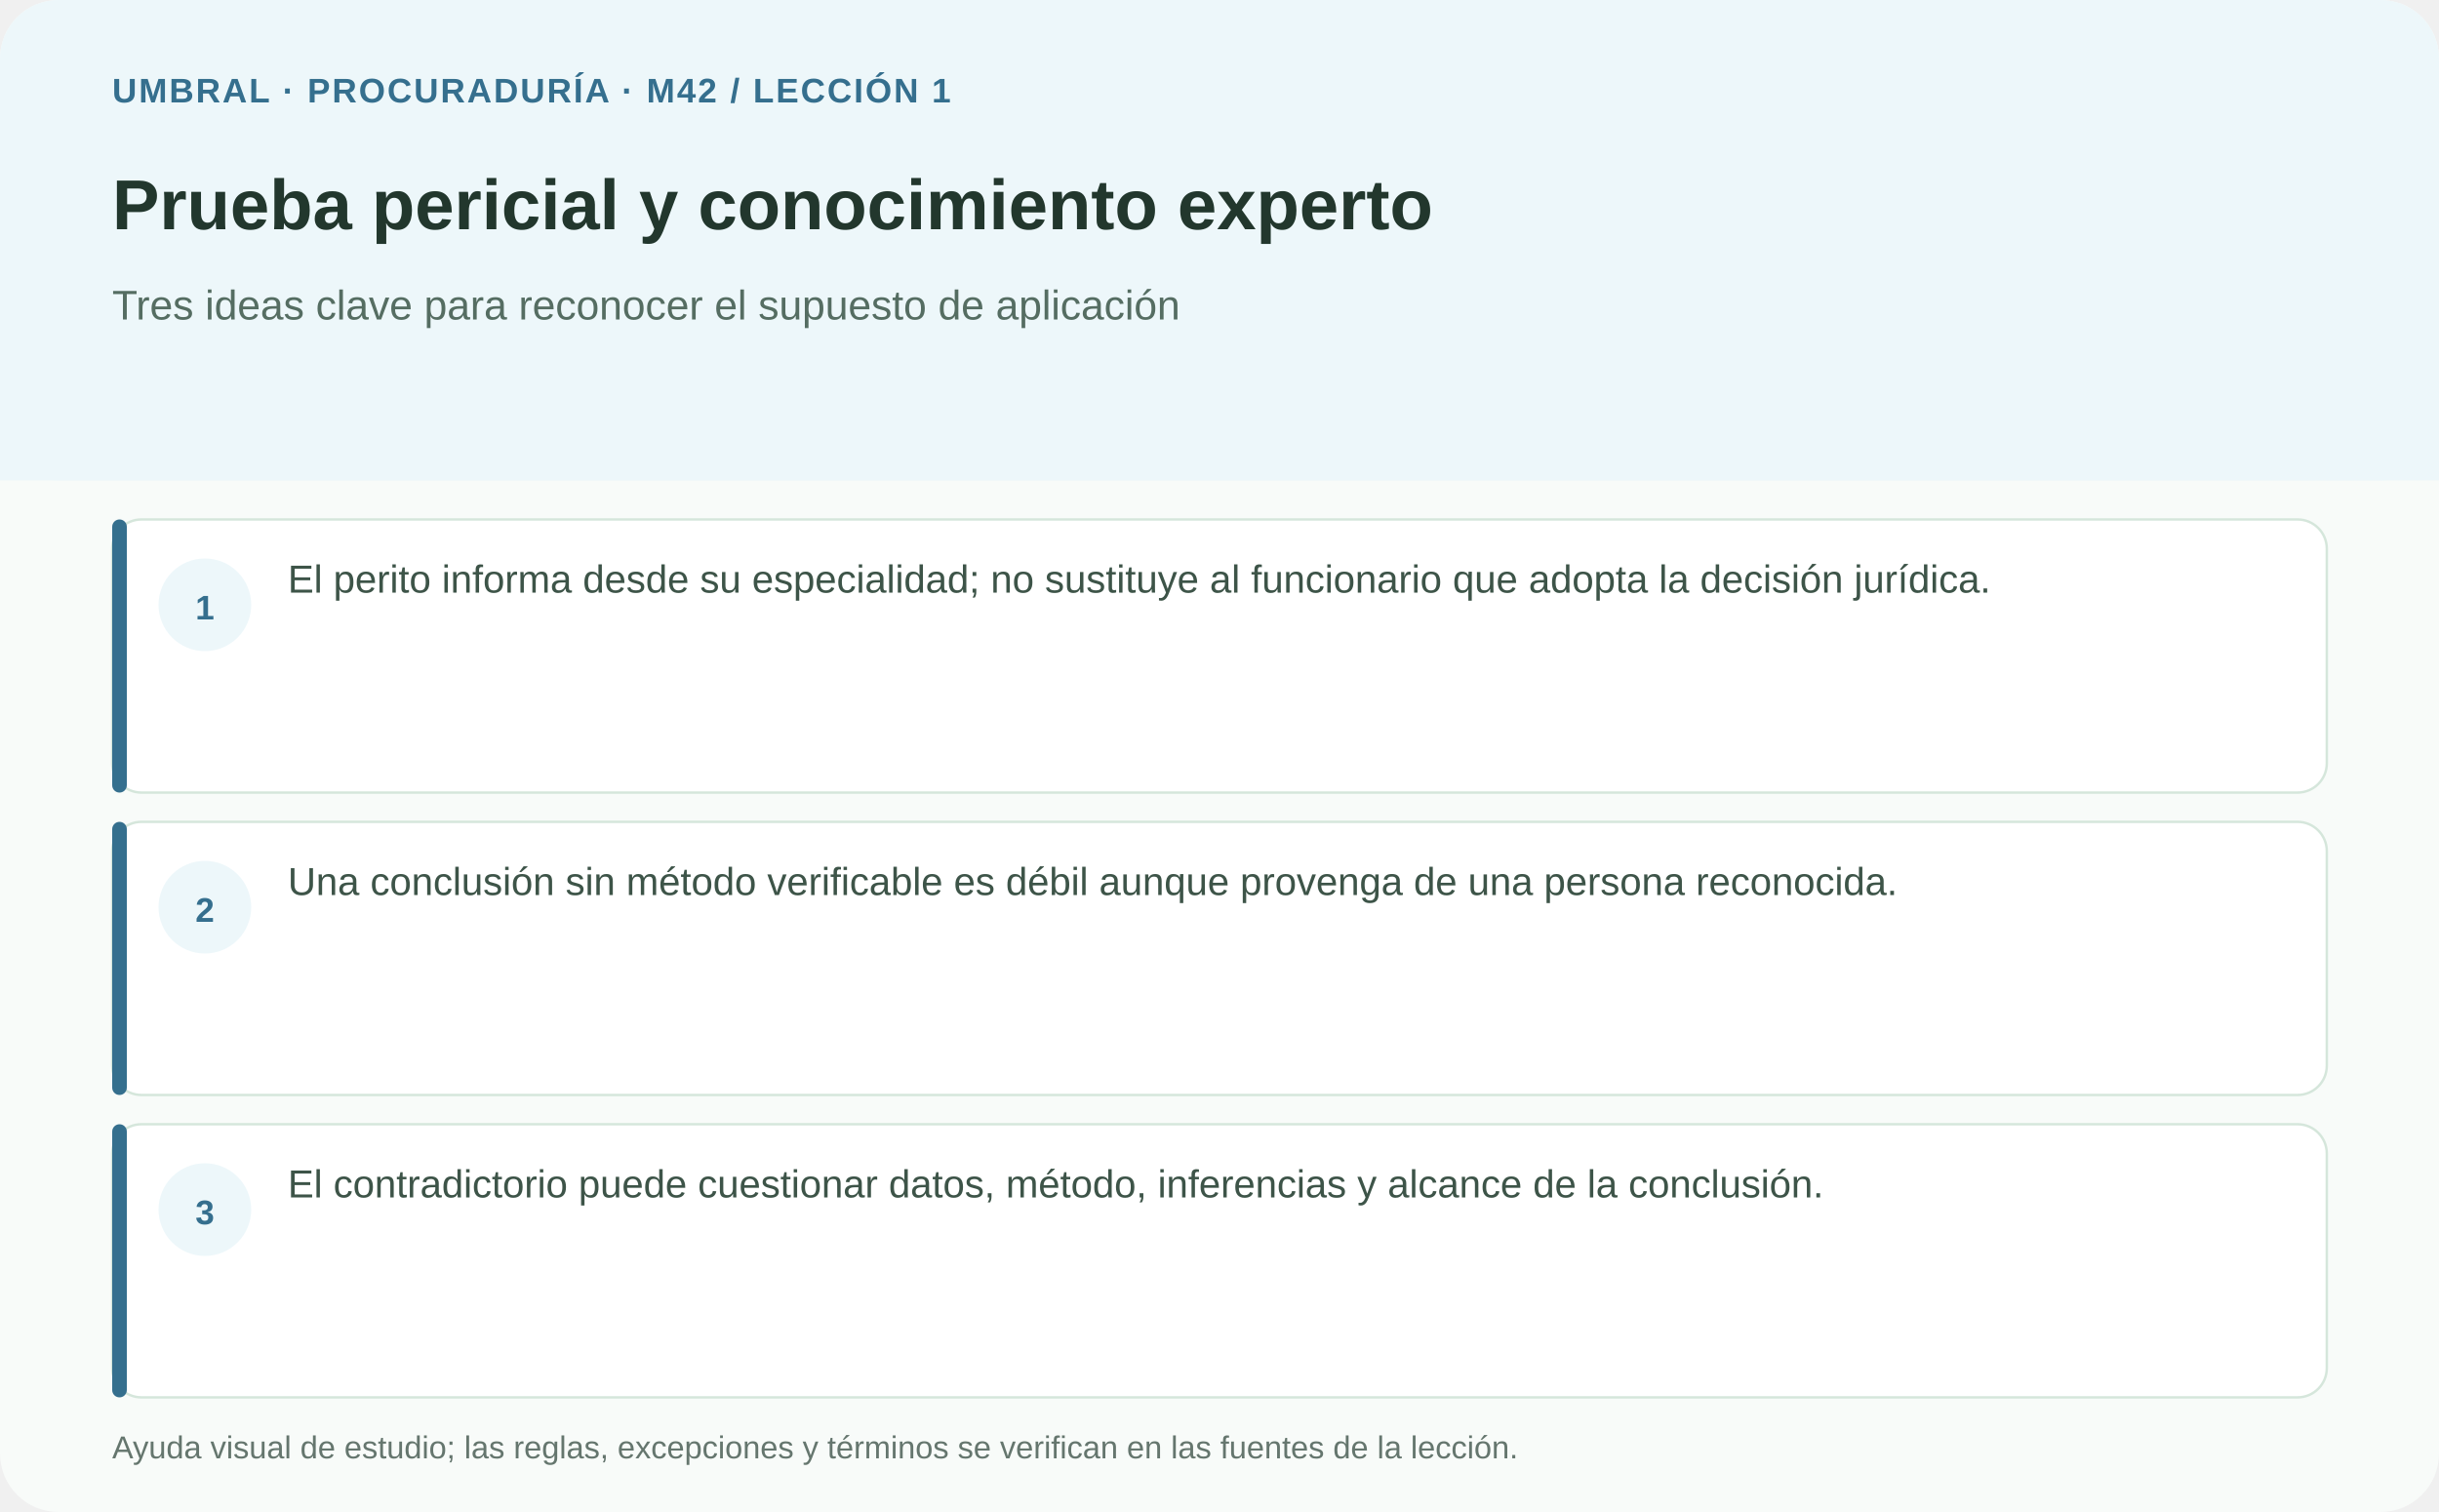
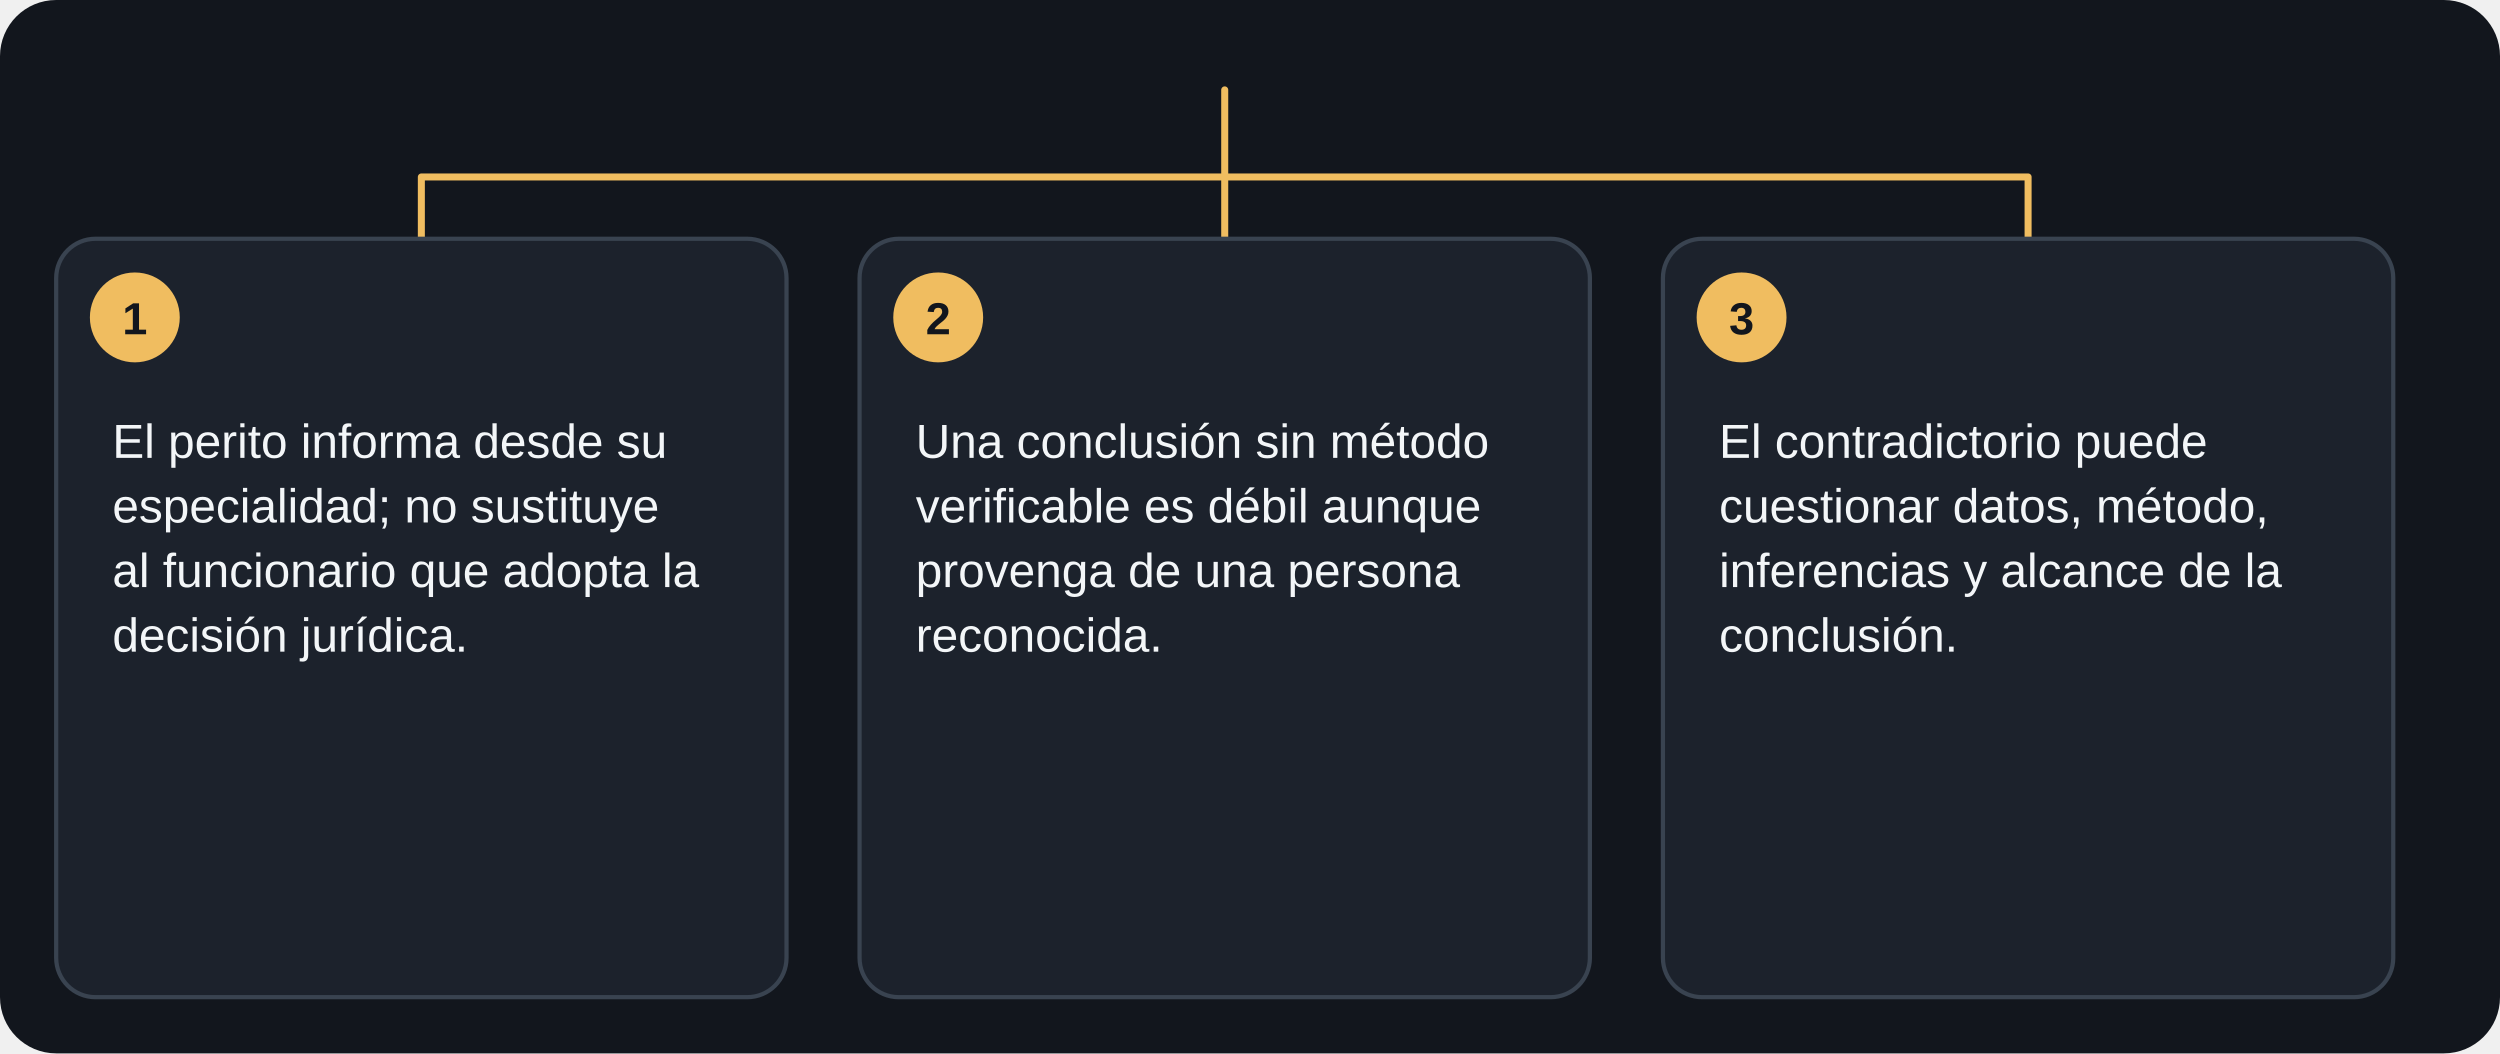
- <svg xmlns="http://www.w3.org/2000/svg" viewBox="0 0 1000 620" width="1000" height="620" role="img" aria-labelledby="title desc">
-   <style>
- .bg{fill:#F8FBF9}.main{fill:#22372D}.title{font:700 29px Arial,sans-serif;fill:#22372D}.sub{font:17px Arial,sans-serif;fill:#556D62}
- .eyebrow{font:700 14px Arial,sans-serif;letter-spacing:.8px;fill:#356F8E}.badge{font:700 14px Arial,sans-serif;fill:#356F8E}
- .panelTitle{font:700 17px Arial,sans-serif;fill:#20372B}.body{font:16px Arial,sans-serif;fill:#3D5448}.bodySmall{font:15px Arial,sans-serif;fill:#3D5448}.foot{font:13px Arial,sans-serif;fill:#65766E}
- </style>
-   <rect width="1000" height="620" rx="24" fill="#F8FBF9" />
-   <rect width="1000" height="197" rx="24" fill="#EDF7FA" />
-   <rect x="0" y="173" width="1000" height="24" fill="#EDF7FA" />
-   <text x="46" y="42" class="eyebrow">UMBRAL · PROCURADURÍA · M42 / LECCIÓN 1</text>
-   <text x="46" y="94" class="title">Prueba pericial y conocimiento experto</text>
-   <text x="46" y="131" class="sub">Tres ideas clave para reconocer el supuesto de aplicación</text>
-   <rect x="46" y="213" width="908" height="112" rx="12" fill="#FFFFFF" stroke="#D5E6DB" />
-   <rect x="46" y="213" width="6" height="112" rx="3" fill="#356F8E" />
-   <circle cx="84" cy="248" r="19" fill="#EDF7FA" />
-   <text x="84" y="254" text-anchor="middle" class="badge">1</text>
-   <text x="118" y="243" class="body">El perito informa desde su especialidad; no sustituye al funcionario que adopta la decisión jurídica.</text>
-   <rect x="46" y="337" width="908" height="112" rx="12" fill="#FFFFFF" stroke="#D5E6DB" />
-   <rect x="46" y="337" width="6" height="112" rx="3" fill="#356F8E" />
-   <circle cx="84" cy="372" r="19" fill="#EDF7FA" />
-   <text x="84" y="378" text-anchor="middle" class="badge">2</text>
-   <text x="118" y="367" class="body">Una conclusión sin método verificable es débil aunque provenga de una persona reconocida.</text>
-   <rect x="46" y="461" width="908" height="112" rx="12" fill="#FFFFFF" stroke="#D5E6DB" />
-   <rect x="46" y="461" width="6" height="112" rx="3" fill="#356F8E" />
-   <circle cx="84" cy="496" r="19" fill="#EDF7FA" />
-   <text x="84" y="502" text-anchor="middle" class="badge">3</text>
-   <text x="118" y="491" class="body">El contradictorio puede cuestionar datos, método, inferencias y alcance de la conclusión.</text>
-   <text x="46" y="598" class="foot">Ayuda visual de estudio; las reglas, excepciones y términos se verifican en las fuentes de la lección.</text>
+ <svg xmlns="http://www.w3.org/2000/svg" viewBox="0 0 890 375" width="890" height="375" role="img" aria-labelledby="title desc">
+   <style>.bg{fill:#12161D}.box{fill:#1C222C;stroke:#394350;stroke-width:1.5}.txt{font:500 17px 'Google Sans',Arial,sans-serif;fill:#F3F6F8}.small{font:500 15px 'Google Sans',Arial,sans-serif;fill:#A8B0BB}.bold{font:700 18px 'Google Sans',Arial,sans-serif;fill:#F3F6F8}.count{font:800 16px 'Google Sans',Arial,sans-serif;fill:#12161D}.warn{font:700 17px 'Google Sans',Arial,sans-serif;fill:#FB888A}</style>
+   <rect class="bg" width="890" height="375" rx="20" />
+   <path d="M436 32 V63 M150 63 H722 M150 63 V85 M436 63 V85 M722 63 V85" stroke="#F0BD60" stroke-width="2.5" fill="none" stroke-linecap="round" />
+   <rect class="box" x="20" y="85" width="260" height="270" rx="14" />
+   <circle cx="48" cy="113" r="16" fill="#F0BD60" />
+   <text x="48" y="119" text-anchor="middle" class="count">1</text>
+   <text x="40" y="163" class="txt">El perito informa desde su</text>
+   <text x="40" y="186" class="txt">especialidad; no sustituye</text>
+   <text x="40" y="209" class="txt">al funcionario que adopta la</text>
+   <text x="40" y="232" class="txt">decisión jurídica.</text>
+   <rect class="box" x="306" y="85" width="260" height="270" rx="14" />
+   <circle cx="334" cy="113" r="16" fill="#F0BD60" />
+   <text x="334" y="119" text-anchor="middle" class="count">2</text>
+   <text x="326" y="163" class="txt">Una conclusión sin método</text>
+   <text x="326" y="186" class="txt">verificable es débil aunque</text>
+   <text x="326" y="209" class="txt">provenga de una persona</text>
+   <text x="326" y="232" class="txt">reconocida.</text>
+   <rect class="box" x="592" y="85" width="260" height="270" rx="14" />
+   <circle cx="620" cy="113" r="16" fill="#F0BD60" />
+   <text x="620" y="119" text-anchor="middle" class="count">3</text>
+   <text x="612" y="163" class="txt">El contradictorio puede</text>
+   <text x="612" y="186" class="txt">cuestionar datos, método,</text>
+   <text x="612" y="209" class="txt">inferencias y alcance de la</text>
+   <text x="612" y="232" class="txt">conclusión.</text>
</svg>
